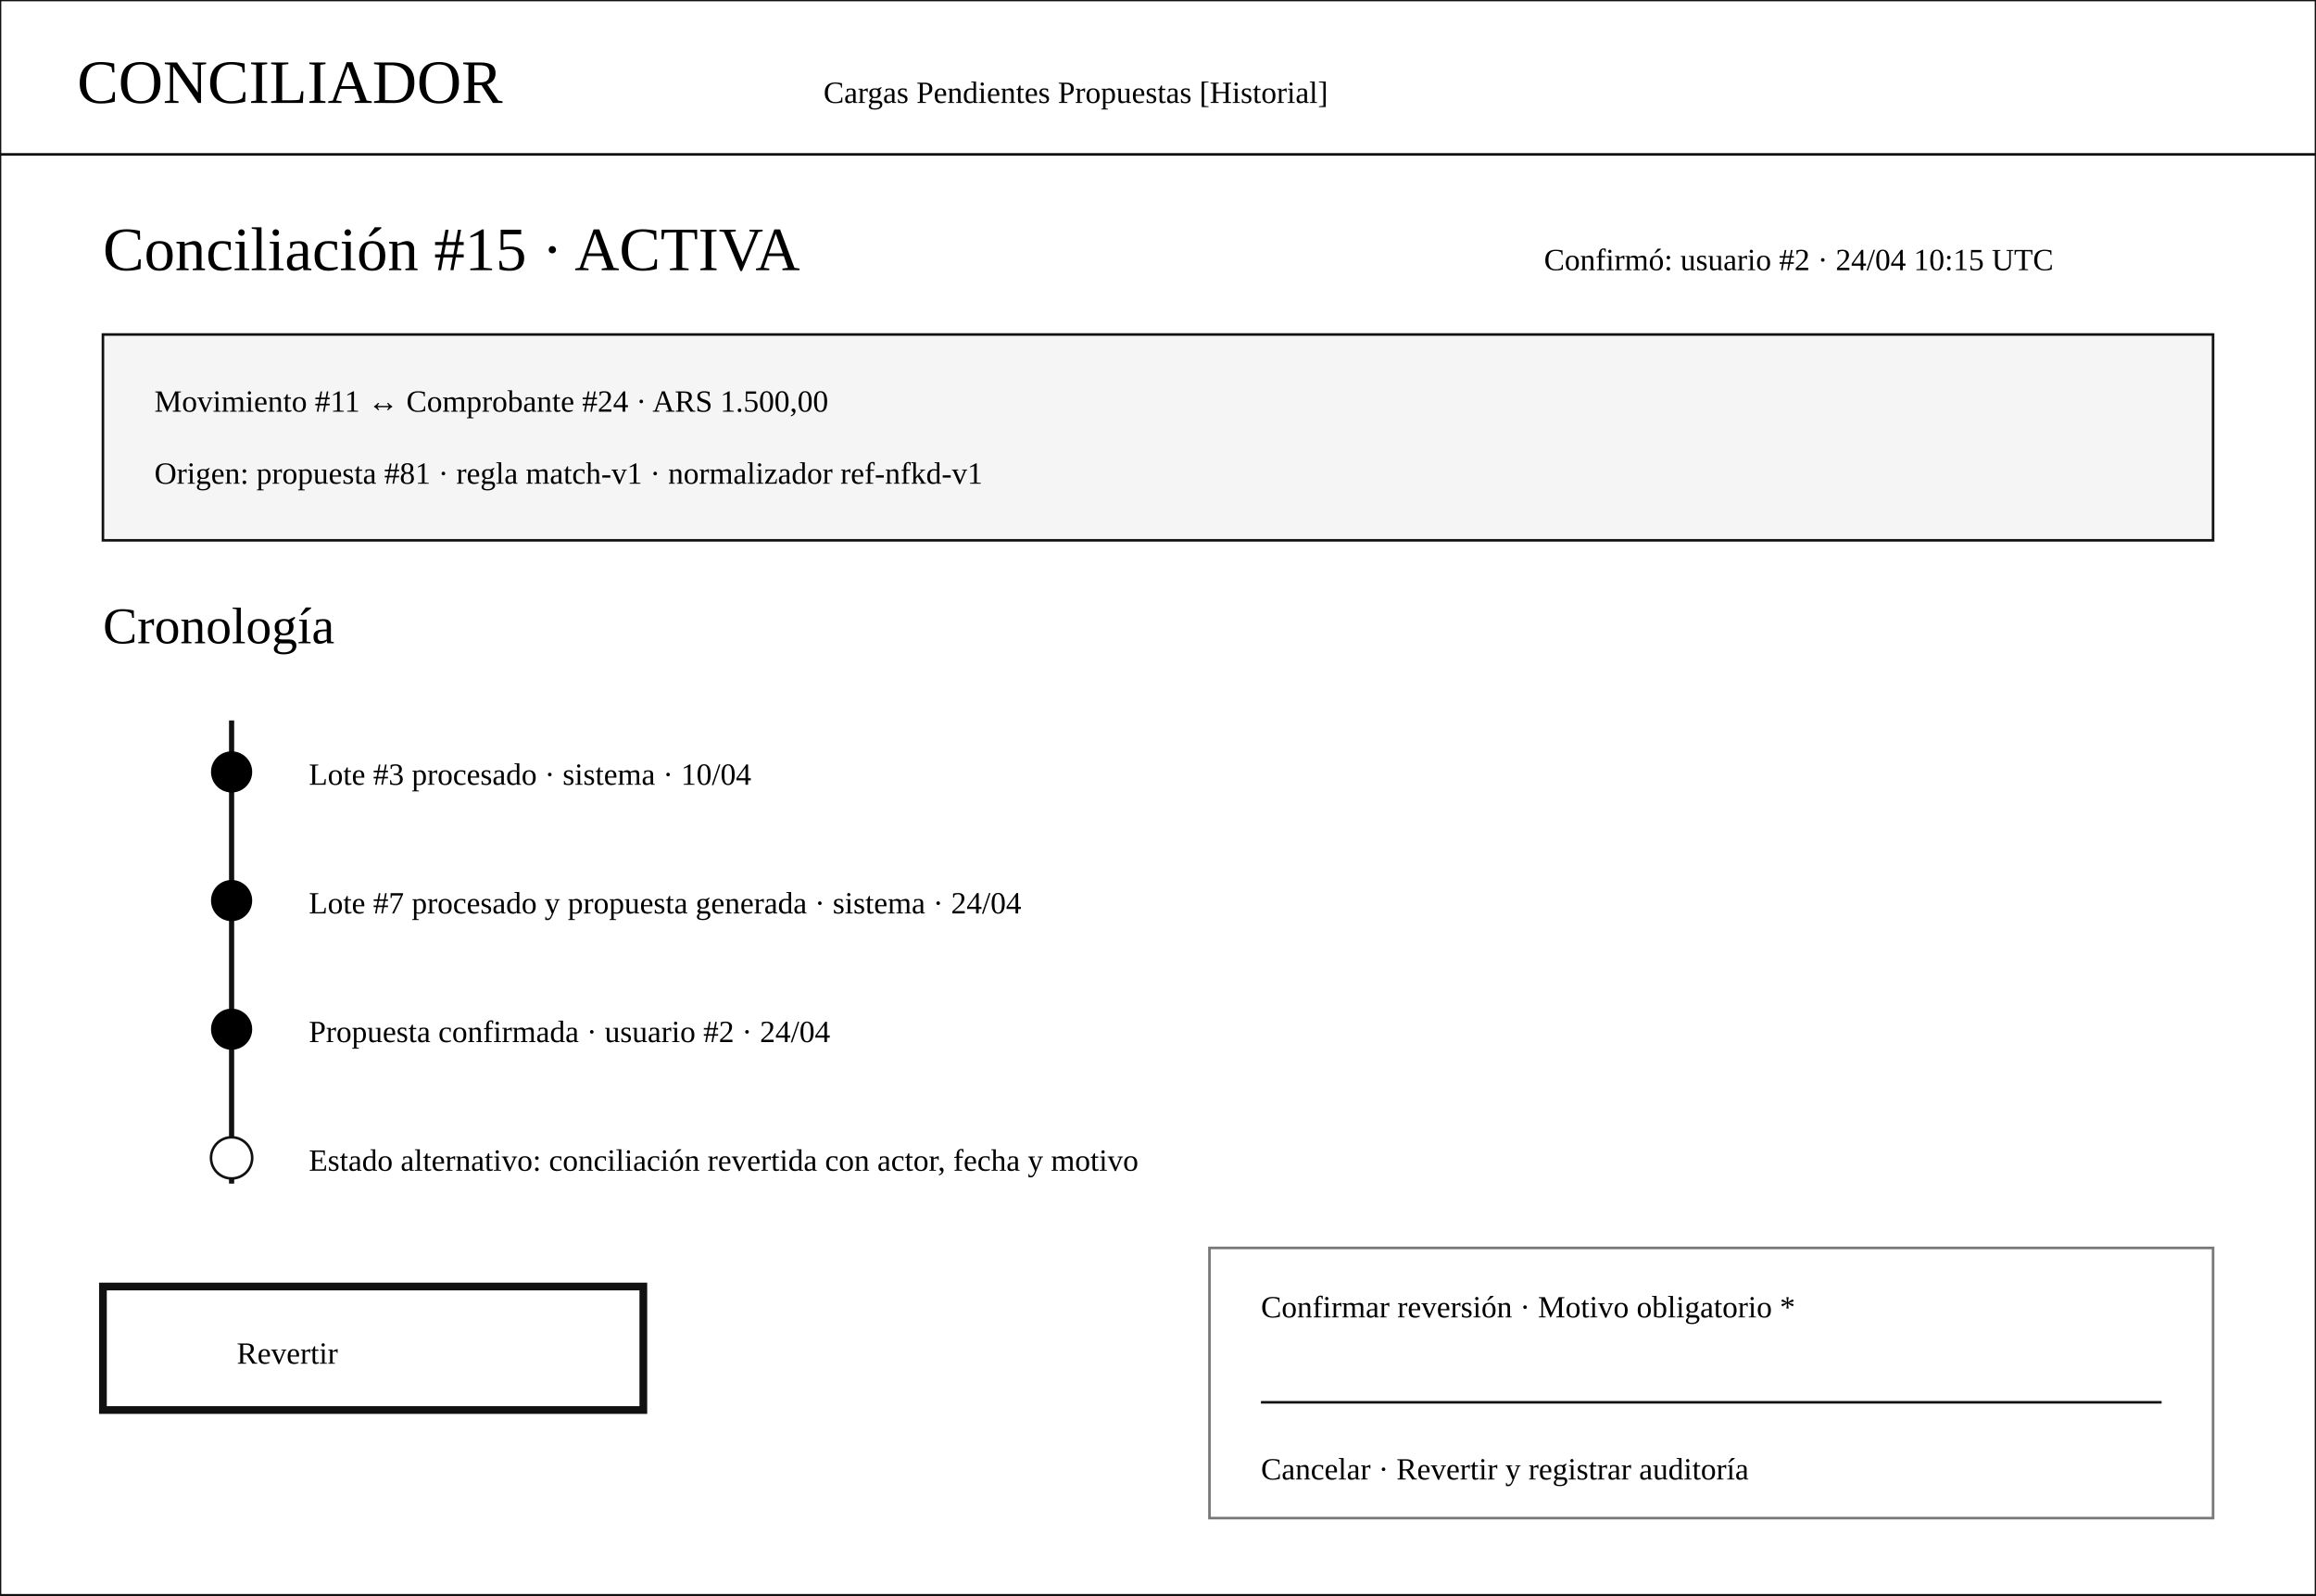
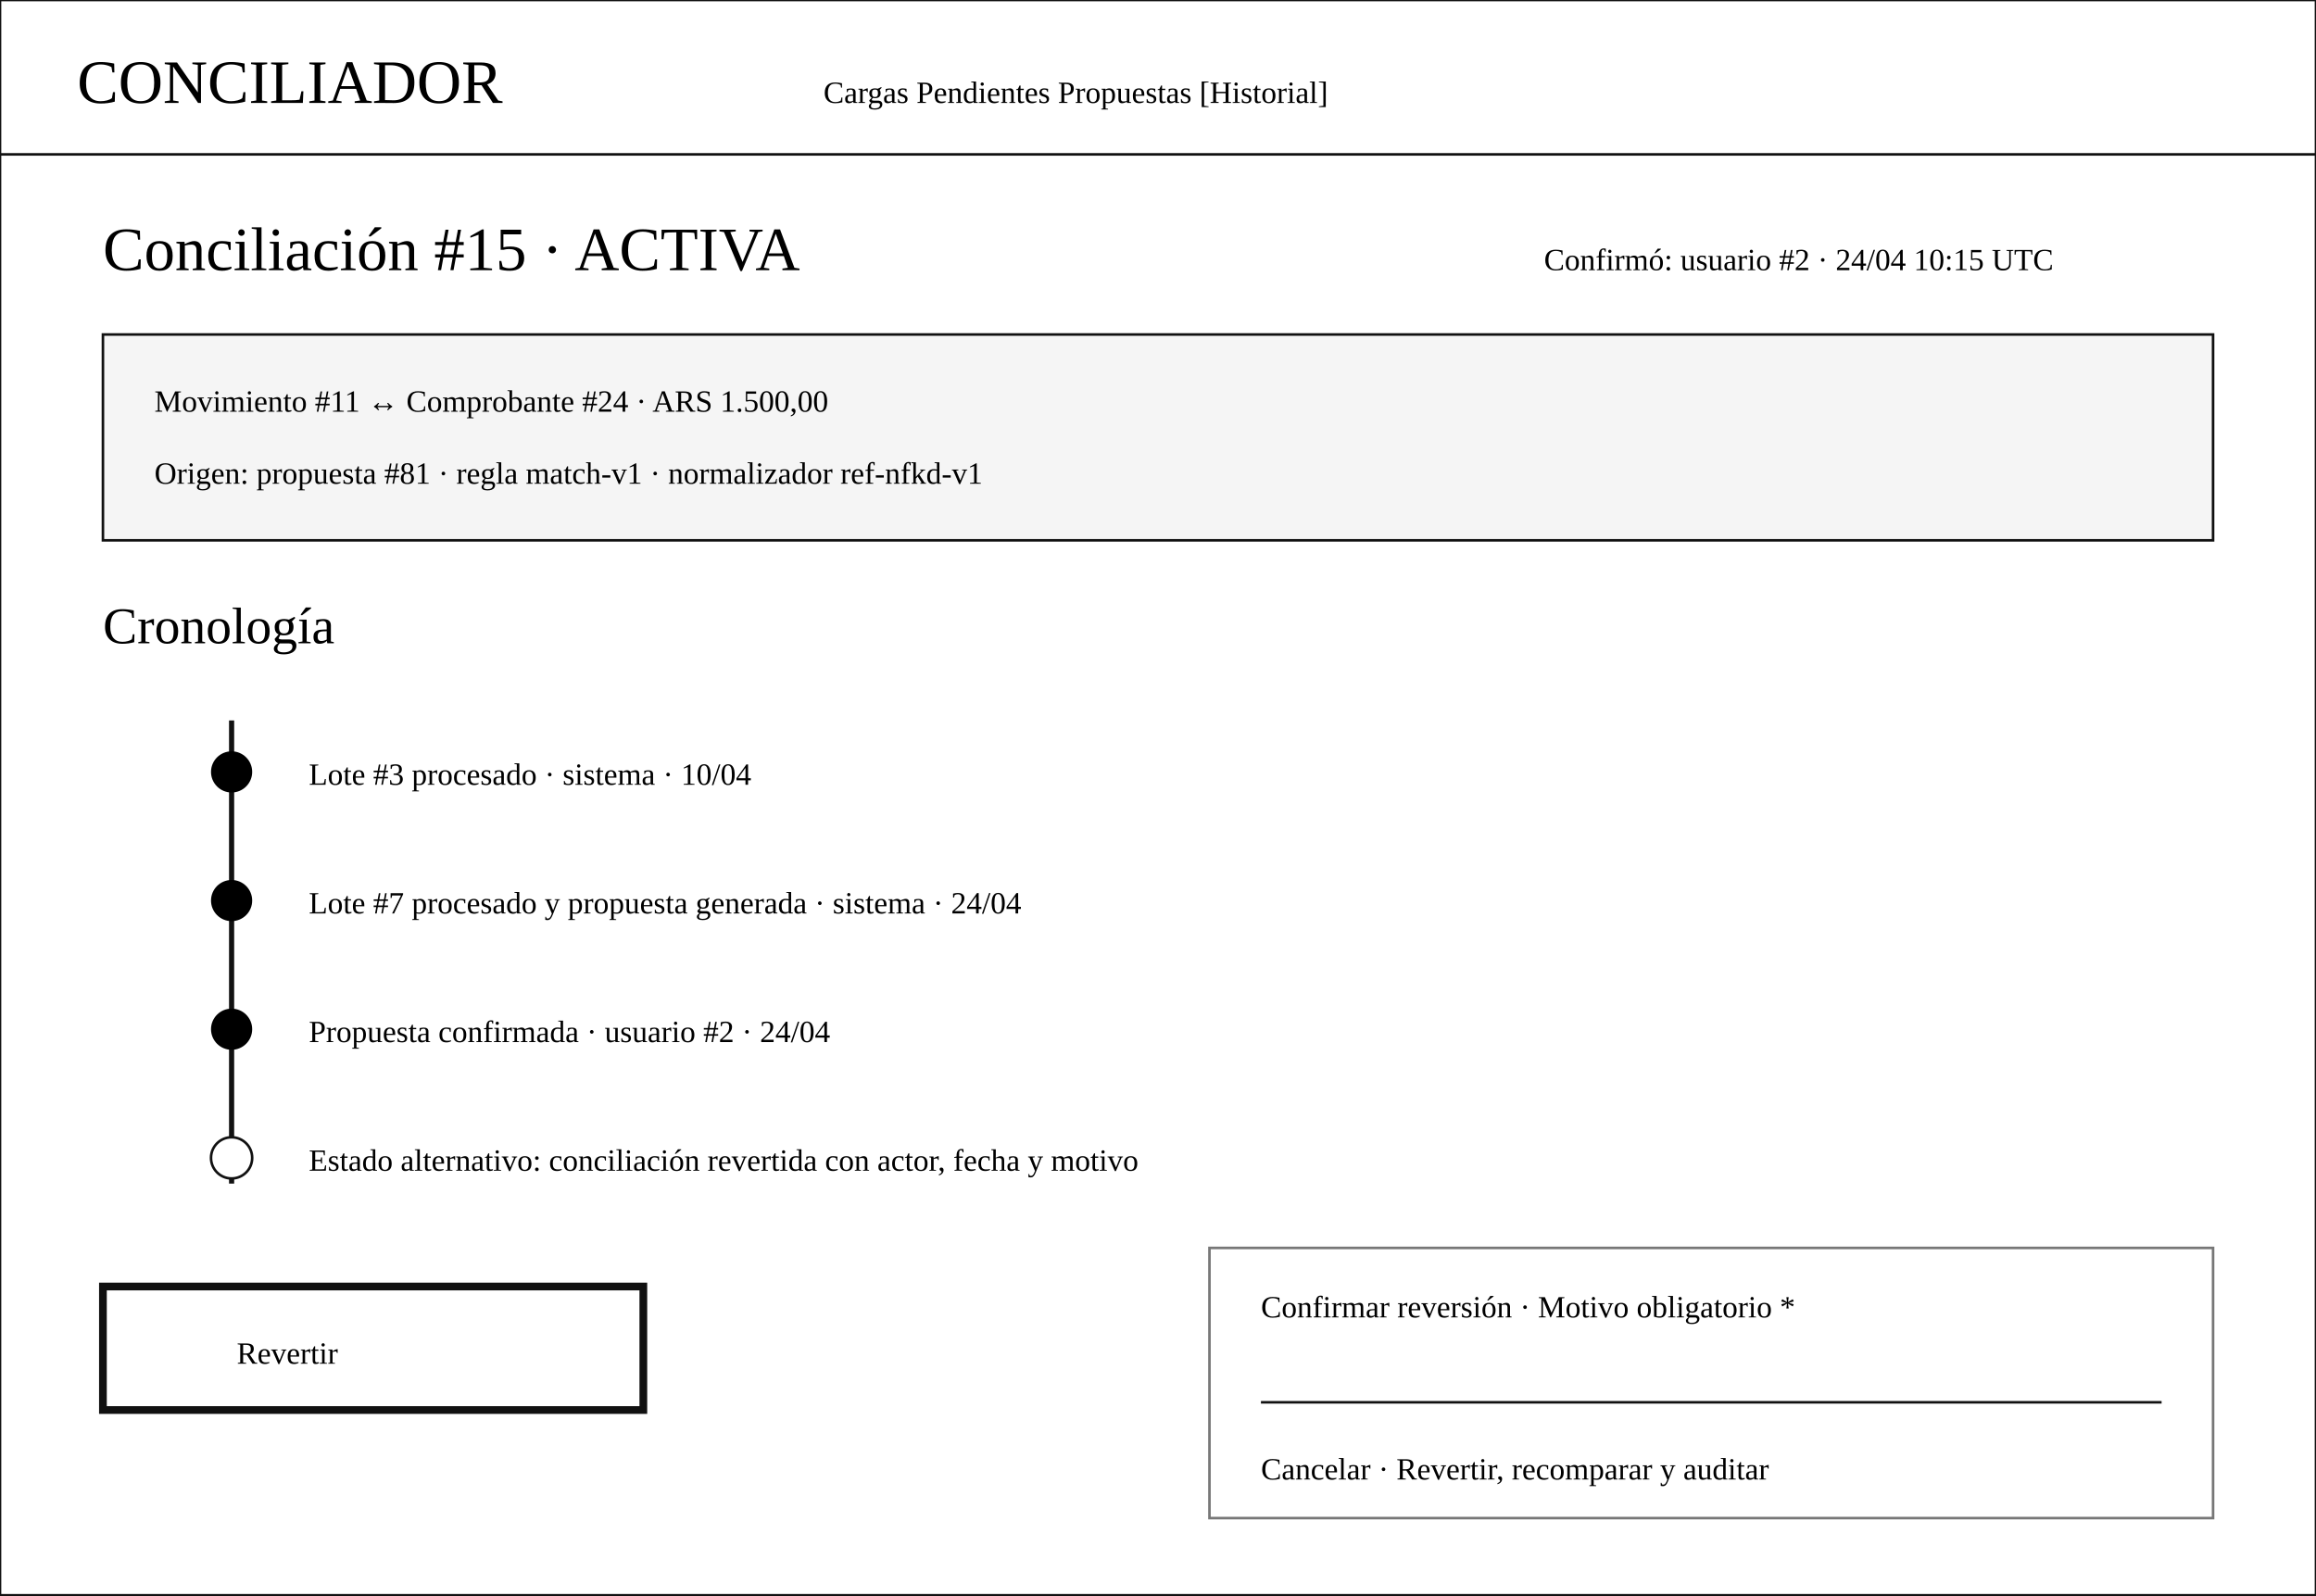
<svg xmlns="http://www.w3.org/2000/svg" width="900" height="620" viewBox="0 0 900 620" role="img" aria-labelledby="title desc">
  <rect width="900" height="620" fill="#fff" stroke="#111" />
  <text x="30" y="40" font-size="24">CONCILIADOR</text>
  <text x="320" y="40">Cargas Pendientes Propuestas [Historial]</text>
  <line x1="0" y1="60" x2="900" y2="60" stroke="#111" />
  <text x="40" y="105" font-size="24">Conciliación #15 · ACTIVA</text>
  <text x="600" y="105">Confirmó: usuario #2 · 24/04 10:15 UTC</text>
  <rect x="40" y="130" width="820" height="80" fill="#f5f5f5" stroke="#111" />
  <text x="60" y="160">Movimiento #11 ↔ Comprobante #24 · ARS 1.500,00</text>
  <text x="60" y="188">Origen: propuesta #81 · regla match-v1 · normalizador ref-nfkd-v1</text>
  <text x="40" y="250" font-size="20">Cronología</text>
  <line x1="90" y1="280" x2="90" y2="460" stroke="#111" stroke-width="2" />
  <circle cx="90" cy="300" r="8" />
  <text x="120" y="305">Lote #3 procesado · sistema · 10/04</text>
  <circle cx="90" cy="350" r="8" />
  <text x="120" y="355">Lote #7 procesado y propuesta generada · sistema · 24/04</text>
  <circle cx="90" cy="400" r="8" />
  <text x="120" y="405">Propuesta confirmada · usuario #2 · 24/04</text>
  <circle cx="90" cy="450" r="8" fill="#fff" stroke="#111" />
  <text x="120" y="455">Estado alternativo: conciliación revertida con actor, fecha y motivo</text>
  <rect x="40" y="500" width="210" height="48" fill="#fff" stroke="#111" stroke-width="3" />
  <text x="92" y="530">Revertir</text>
  <rect x="470" y="485" width="390" height="105" fill="#fff" stroke="#777" />
  <text x="490" y="512">Confirmar reversión · Motivo obligatorio *</text>
  <line x1="490" y1="545" x2="840" y2="545" stroke="#111" />
-   <text x="490" y="575">Cancelar · Revertir y registrar auditoría</text>
+   <text x="490" y="575">Cancelar · Revertir, recomparar y auditar</text>
</svg>
